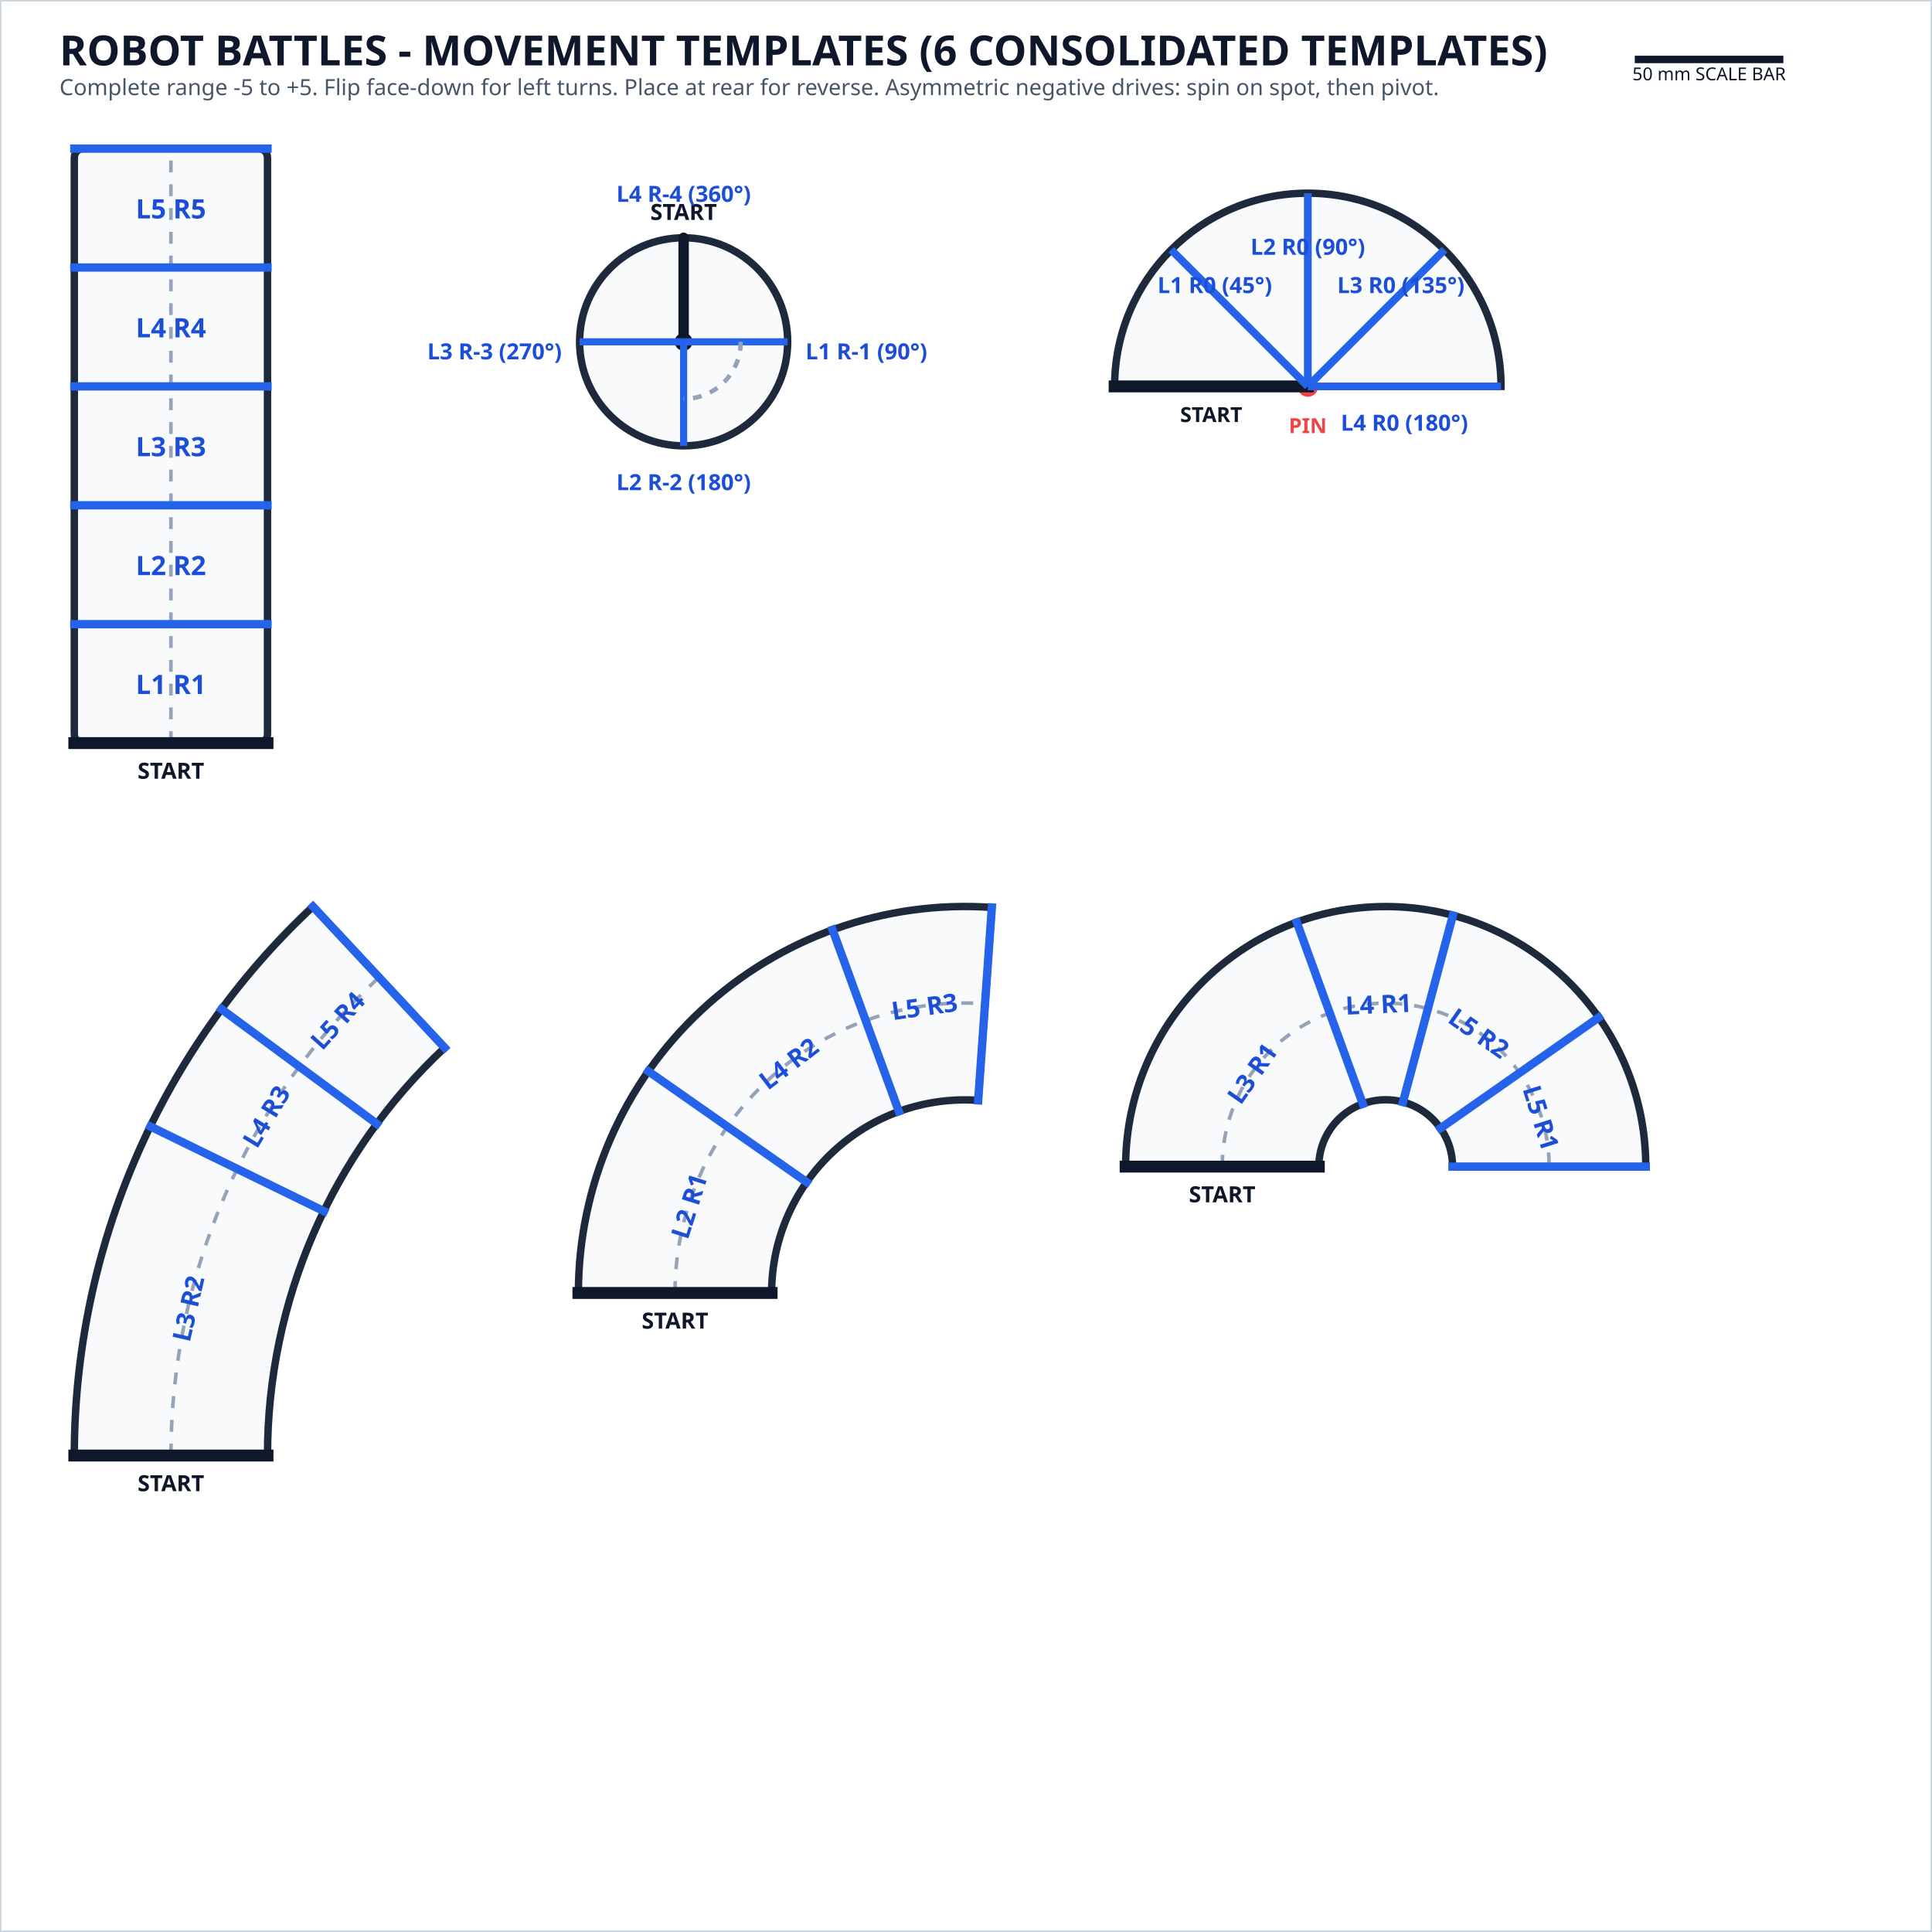
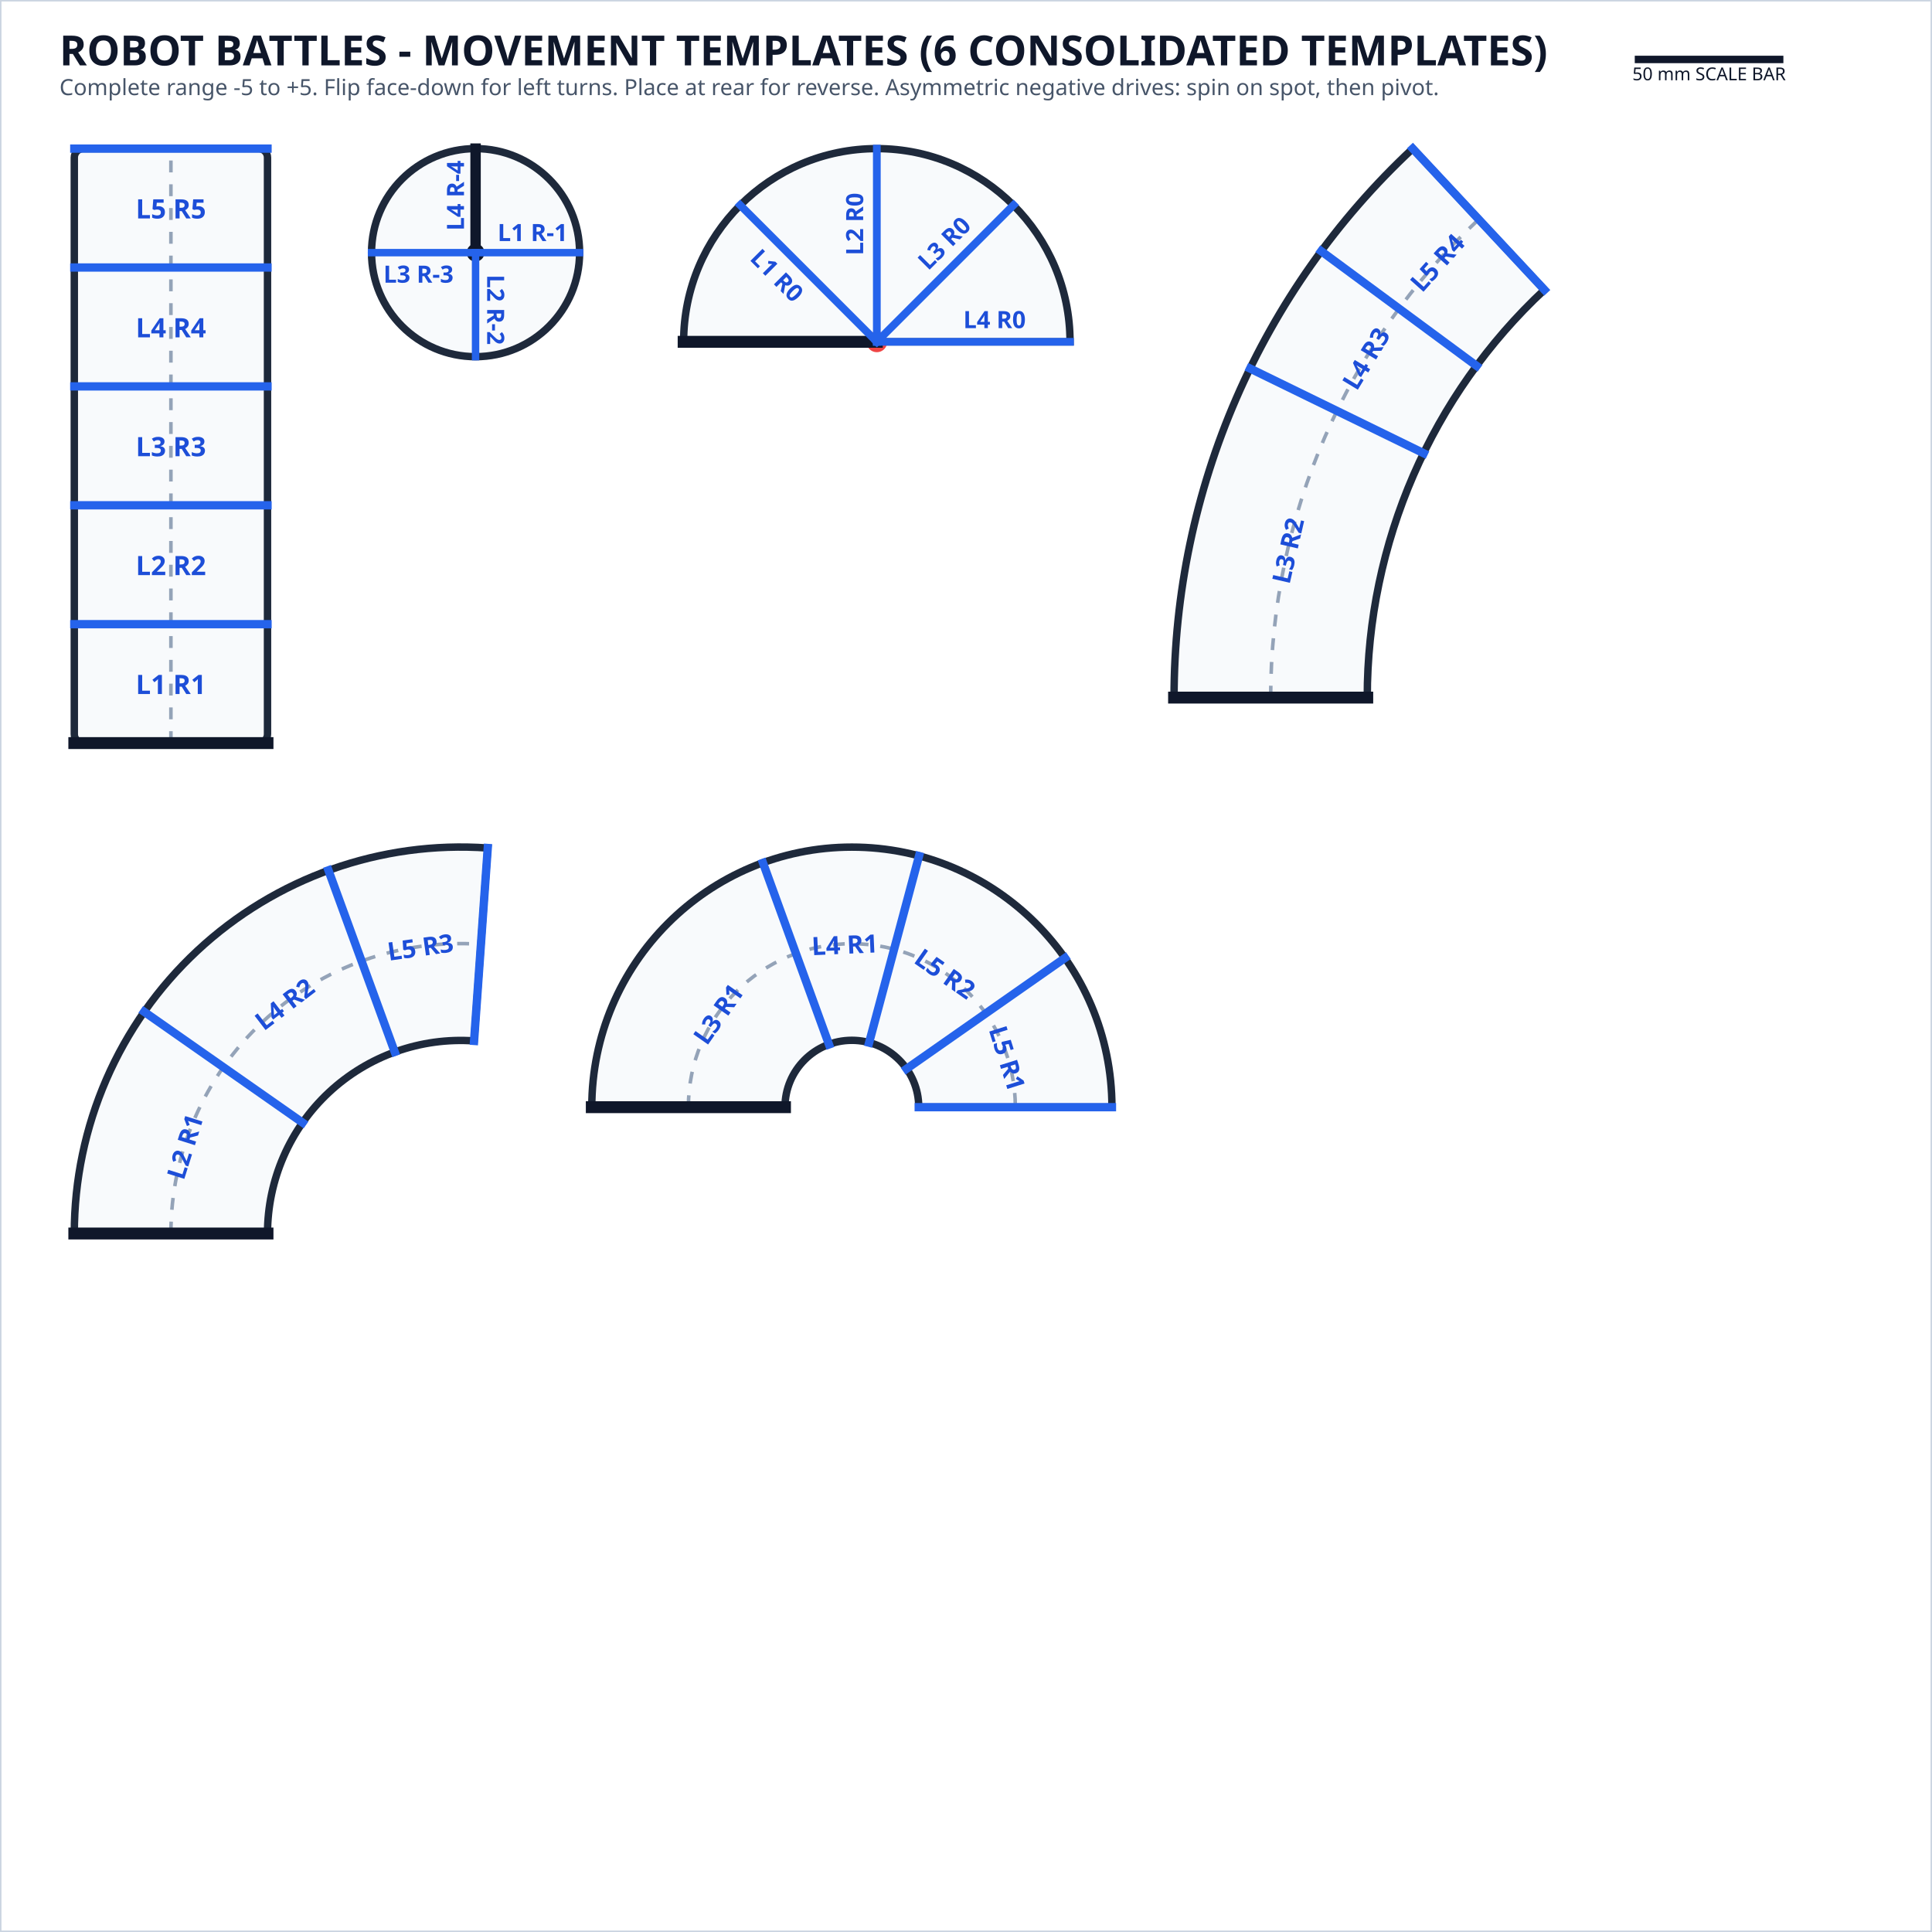
<svg xmlns="http://www.w3.org/2000/svg" viewBox="0 0 650.0 650.0" width="650.0mm" height="650.0mm">
  <rect width="100%" height="100%" fill="#ffffff" stroke="#cbd5e1" stroke-width="1" />
  <text x="20" y="22" font-family="sans-serif" font-size="14" font-weight="bold" fill="#0f172a">ROBOT BATTLES - MOVEMENT TEMPLATES (6 CONSOLIDATED TEMPLATES)</text>
  <text x="20" y="32" font-family="sans-serif" font-size="7.5" fill="#475569">Complete range -5 to +5. Flip face-down for left turns. Place at rear for reverse. Asymmetric negative drives: spin on spot, then pivot.</text>
  <line x1="550" y1="20" x2="600" y2="20" stroke="#0f172a" stroke-width="2.5" />
  <text x="575" y="27" font-family="sans-serif" font-size="6" fill="#0f172a" text-anchor="middle">50 mm SCALE BAR</text>
  <g transform="translate(20.0, 45.0)">
    <g id="template_straight">
      <rect x="5.0" y="5.0" width="65.0" height="200.0" fill="#f8fafc" stroke="#1e293b" stroke-width="2.5" rx="3" />
      <line x1="37.5" y1="205.0" x2="37.5" y2="5.0" stroke="#94a3b8" stroke-width="1.2" stroke-dasharray="4,4" />
      <line x1="5.0" y1="205.0" x2="70.0" y2="205.0" stroke="#0f172a" stroke-width="4.0" stroke-linecap="square" />
-       <g transform="translate(37.5, 217.0)">
-         <text x="0" y="0" font-family="sans-serif" font-size="7.5" font-weight="bold" fill="#0f172a" text-anchor="middle">START</text>
-       </g>
      <line x1="5.0" y1="165.0" x2="70.0" y2="165.0" stroke="#2563eb" stroke-width="2.8" stroke-linecap="square" />
      <g transform="translate(37.5, 185.0)">
        <text x="0" y="0" font-family="sans-serif" font-size="9" font-weight="bold" fill="#1d4ed8" text-anchor="middle" dominant-baseline="central">L1 R1</text>
      </g>
      <line x1="5.0" y1="125.0" x2="70.0" y2="125.0" stroke="#2563eb" stroke-width="2.8" stroke-linecap="square" />
      <g transform="translate(37.5, 145.0)">
        <text x="0" y="0" font-family="sans-serif" font-size="9" font-weight="bold" fill="#1d4ed8" text-anchor="middle" dominant-baseline="central">L2 R2</text>
      </g>
      <line x1="5.0" y1="85.0" x2="70.0" y2="85.0" stroke="#2563eb" stroke-width="2.8" stroke-linecap="square" />
      <g transform="translate(37.5, 105.0)">
        <text x="0" y="0" font-family="sans-serif" font-size="9" font-weight="bold" fill="#1d4ed8" text-anchor="middle" dominant-baseline="central">L3 R3</text>
      </g>
      <line x1="5.0" y1="45.0" x2="70.0" y2="45.0" stroke="#2563eb" stroke-width="2.8" stroke-linecap="square" />
      <g transform="translate(37.5, 65.0)">
        <text x="0" y="0" font-family="sans-serif" font-size="9" font-weight="bold" fill="#1d4ed8" text-anchor="middle" dominant-baseline="central">L4 R4</text>
      </g>
      <line x1="5.0" y1="5.0" x2="70.0" y2="5.0" stroke="#2563eb" stroke-width="2.8" stroke-linecap="square" />
      <g transform="translate(37.5, 25.0)">
        <text x="0" y="0" font-family="sans-serif" font-size="9" font-weight="bold" fill="#1d4ed8" text-anchor="middle" dominant-baseline="central">L5 R5</text>
      </g>
    </g>
  </g>
-   <g transform="translate(130.0, 45.0)">
+   <g transform="translate(120.0, 45.0)">
    <g id="template_spin">
-       <circle cx="100.0" cy="70.0" r="35.0" fill="#f8fafc" stroke="#1e293b" stroke-width="2.5" />
-       <circle cx="100.0" cy="70.0" r="3" fill="#0f172a" />
-       <line x1="100.0" y1="70.0" x2="100.0" y2="35.0" stroke="#0f172a" stroke-width="3.5" stroke-linecap="round" />
-       <g transform="translate(100.0, 29.0)">
-         <text x="0" y="0" font-family="sans-serif" font-size="7.5" font-weight="bold" fill="#0f172a" text-anchor="middle">START</text>
+       <circle cx="40.0" cy="40.0" r="35.0" fill="#f8fafc" stroke="#1e293b" stroke-width="2.5" />
+       <circle cx="40.0" cy="40.0" r="3" fill="#0f172a" />
+       <line x1="40.0" y1="40.0" x2="40.0" y2="5.0" stroke="#0f172a" stroke-width="3.5" stroke-linecap="square" />
+       <line x1="40.0" y1="40.0" x2="75.0" y2="40.0" stroke="#2563eb" stroke-width="2.5" stroke-linecap="square" />
+       <line x1="40.0" y1="40.0" x2="40.0" y2="75.0" stroke="#2563eb" stroke-width="2.5" stroke-linecap="square" />
+       <line x1="40.0" y1="40.0" x2="5.0" y2="40.0" stroke="#2563eb" stroke-width="2.5" stroke-linecap="square" />
+       <g transform="translate(59.2, 33.0)">
+         <text x="0" y="0" font-family="sans-serif" font-size="8" font-weight="bold" fill="#1d4ed8" text-anchor="middle" dominant-baseline="central">L1 R-1</text>
      </g>
-       <line x1="100.0" y1="70.0" x2="135.0" y2="70.0" stroke="#2563eb" stroke-width="2.4" />
-       <g transform="translate(141.0, 73.0)">
-         <text x="0" y="0" font-family="sans-serif" font-size="7.5" font-weight="bold" fill="#1d4ed8" text-anchor="start" dominant-baseline="central">L1 R-1 (90°)</text>
+       <g transform="translate(47.0, 59.2) rotate(90)">
+         <text x="0" y="0" font-family="sans-serif" font-size="8" font-weight="bold" fill="#1d4ed8" text-anchor="middle" dominant-baseline="central">L2 R-2</text>
      </g>
-       <line x1="100.0" y1="70.0" x2="100.0" y2="105.0" stroke="#2563eb" stroke-width="2.4" />
-       <g transform="translate(100.0, 117.0)">
-         <text x="0" y="0" font-family="sans-serif" font-size="7.5" font-weight="bold" fill="#1d4ed8" text-anchor="middle" dominant-baseline="central">L2 R-2 (180°)</text>
+       <g transform="translate(20.8, 47.0)">
+         <text x="0" y="0" font-family="sans-serif" font-size="8" font-weight="bold" fill="#1d4ed8" text-anchor="middle" dominant-baseline="central">L3 R-3</text>
      </g>
-       <line x1="100.0" y1="70.0" x2="65.0" y2="70.0" stroke="#2563eb" stroke-width="2.4" />
-       <g transform="translate(59.0, 73.0)">
-         <text x="0" y="0" font-family="sans-serif" font-size="7.5" font-weight="bold" fill="#1d4ed8" text-anchor="end" dominant-baseline="central">L3 R-3 (270°)</text>
-       </g>
-       <g transform="translate(100.0, 20.0)">
-         <text x="0" y="0" font-family="sans-serif" font-size="7.5" font-weight="bold" fill="#1d4ed8" text-anchor="middle" dominant-baseline="central">L4 R-4 (360°)</text>
-       </g>
-       <path d="M 119.2 70.0 A 19.2 19.2 0 0 1 100.0 89.2" fill="none" stroke="#94a3b8" stroke-width="1.5" stroke-dasharray="3,3" />
-     </g>
-   </g>
-   <g transform="translate(345.0, 45.0)">
-     <g id="template_pivot">
-       <path d="M 95.0 85.0 L 30.0 85.0 A 65.0 65.0 0 0 1 160.0 85.0 Z" fill="#f8fafc" stroke="#1e293b" stroke-width="2.5" />
-       <circle cx="95.0" cy="85.0" r="3.5" fill="#ef4444" />
-       <g transform="translate(95.0, 98.0)">
-         <text x="0" y="0" font-family="sans-serif" font-size="7" font-weight="bold" fill="#ef4444" text-anchor="middle" dominant-baseline="central">PIN</text>
-       </g>
-       <line x1="30.0" y1="85.0" x2="95.0" y2="85.0" stroke="#0f172a" stroke-width="4.0" stroke-linecap="square" />
-       <g transform="translate(62.5, 97.0)">
-         <text x="0" y="0" font-family="sans-serif" font-size="7" font-weight="bold" fill="#0f172a" text-anchor="middle">START</text>
-       </g>
-       <line x1="95.0" y1="85.0" x2="49.0" y2="39.0" stroke="#2563eb" stroke-width="2.6" />
-       <g transform="translate(63.7, 50.7)">
-         <text x="0" y="0" font-family="sans-serif" font-size="7.5" font-weight="bold" fill="#1d4ed8" text-anchor="middle" dominant-baseline="central">L1 R0 (45°)</text>
-       </g>
-       <line x1="95.0" y1="85.0" x2="95.0" y2="20.0" stroke="#2563eb" stroke-width="2.6" />
-       <g transform="translate(95.0, 37.8)">
-         <text x="0" y="0" font-family="sans-serif" font-size="7.5" font-weight="bold" fill="#1d4ed8" text-anchor="middle" dominant-baseline="central">L2 R0 (90°)</text>
-       </g>
-       <line x1="95.0" y1="85.0" x2="141.0" y2="39.0" stroke="#2563eb" stroke-width="2.6" />
-       <g transform="translate(126.3, 50.7)">
-         <text x="0" y="0" font-family="sans-serif" font-size="7.5" font-weight="bold" fill="#1d4ed8" text-anchor="middle" dominant-baseline="central">L3 R0 (135°)</text>
-       </g>
-       <line x1="95.0" y1="85.0" x2="160.0" y2="85.0" stroke="#2563eb" stroke-width="2.6" />
-       <g transform="translate(127.5, 97.0)">
-         <text x="0" y="0" font-family="sans-serif" font-size="7.5" font-weight="bold" fill="#1d4ed8" text-anchor="middle" dominant-baseline="central">L4 R0 (180°)</text>
+       <g transform="translate(33.0, 20.8) rotate(-90)">
+         <text x="0" y="0" font-family="sans-serif" font-size="8" font-weight="bold" fill="#1d4ed8" text-anchor="middle" dominant-baseline="central">L4 R-4</text>
      </g>
    </g>
  </g>
-   <g transform="translate(20.0, 300.0)">
+   <g transform="translate(225.0, 45.0)">
+     <g id="template_pivot">
+       <path d="M 70.0 70.0 L 5.0 70.0 A 65.0 65.0 0 0 1 135.0 70.0 Z" fill="#f8fafc" stroke="#1e293b" stroke-width="2.5" />
+       <circle cx="70.0" cy="70.0" r="3.5" fill="#ef4444" />
+       <line x1="5.0" y1="70.0" x2="70.0" y2="70.0" stroke="#0f172a" stroke-width="4.0" stroke-linecap="square" />
+       <line x1="70.0" y1="70.0" x2="24.0" y2="24.0" stroke="#2563eb" stroke-width="2.6" stroke-linecap="square" />
+       <g transform="translate(36.6, 47.5) rotate(45.0)">
+         <text x="0" y="0" font-family="sans-serif" font-size="8" font-weight="bold" fill="#1d4ed8" text-anchor="middle" dominant-baseline="central">L1 R0</text>
+       </g>
+       <line x1="70.0" y1="70.0" x2="70.0" y2="5.0" stroke="#2563eb" stroke-width="2.6" stroke-linecap="square" />
+       <g transform="translate(62.3, 30.4) rotate(-90.0)">
+         <text x="0" y="0" font-family="sans-serif" font-size="8" font-weight="bold" fill="#1d4ed8" text-anchor="middle" dominant-baseline="central">L2 R0</text>
+       </g>
+       <line x1="70.0" y1="70.0" x2="116.0" y2="24.0" stroke="#2563eb" stroke-width="2.6" stroke-linecap="square" />
+       <g transform="translate(92.5, 36.6) rotate(-45.0)">
+         <text x="0" y="0" font-family="sans-serif" font-size="8" font-weight="bold" fill="#1d4ed8" text-anchor="middle" dominant-baseline="central">L3 R0</text>
+       </g>
+       <line x1="70.0" y1="70.0" x2="135.0" y2="70.0" stroke="#2563eb" stroke-width="2.6" stroke-linecap="square" />
+       <g transform="translate(109.6, 62.3) rotate(0.0)">
+         <text x="0" y="0" font-family="sans-serif" font-size="8" font-weight="bold" fill="#1d4ed8" text-anchor="middle" dominant-baseline="central">L4 R0</text>
+       </g>
+     </g>
+   </g>
+   <g transform="translate(390.0, 45.0)">
    <g id="template_curve_gentle">
      <path d="M 5.0 189.7 A 252.5 252.5 0 0 1 85.3 5.0 L 129.6 52.5 A 187.5 187.5 0 0 0 70.0 189.7 Z" fill="#f8fafc" stroke="#1e293b" stroke-width="2.5" />
      <path d="M 37.5 189.7 A 220.0 220.0 0 0 1 107.5 28.8" fill="none" stroke="#94a3b8" stroke-width="1.2" stroke-dasharray="4,4" />
      <line x1="5.0" y1="189.7" x2="70.0" y2="189.7" stroke="#0f172a" stroke-width="4.0" stroke-linecap="square" />
-       <g transform="translate(37.5, 201.7)">
-         <text x="0" y="0" font-family="sans-serif" font-size="7.5" font-weight="bold" fill="#0f172a" text-anchor="middle">START</text>
-       </g>
      <line x1="89.0" y1="107.5" x2="30.6" y2="79.0" stroke="#2563eb" stroke-width="2.8" stroke-linecap="square" />
      <g transform="translate(43.1, 140.2) rotate(-77.0)">
        <text x="0" y="0" font-family="sans-serif" font-size="8.5" font-weight="bold" fill="#1d4ed8" text-anchor="middle" dominant-baseline="central">L3 R2</text>
      </g>
      <line x1="106.8" y1="78.1" x2="54.5" y2="39.5" stroke="#2563eb" stroke-width="2.8" stroke-linecap="square" />
      <g transform="translate(69.4, 75.5) rotate(-58.8)">
        <text x="0" y="0" font-family="sans-serif" font-size="8.5" font-weight="bold" fill="#1d4ed8" text-anchor="middle" dominant-baseline="central">L4 R3</text>
      </g>
      <line x1="129.6" y1="52.5" x2="85.3" y2="5.0" stroke="#2563eb" stroke-width="2.8" stroke-linecap="square" />
      <g transform="translate(93.4, 43.2) rotate(-48.2)">
        <text x="0" y="0" font-family="sans-serif" font-size="8.5" font-weight="bold" fill="#1d4ed8" text-anchor="middle" dominant-baseline="central">L5 R4</text>
      </g>
    </g>
  </g>
-   <g transform="translate(189.6, 300.0)">
+   <g transform="translate(20.0, 280.0)">
    <g id="template_curve_medium">
      <path d="M 5.0 135.0 A 130.0 130.0 0 0 1 144.1 5.3 L 139.5 70.2 A 65.0 65.0 0 0 0 70.0 135.0 Z" fill="#f8fafc" stroke="#1e293b" stroke-width="2.5" />
      <path d="M 37.5 135.0 A 97.5 97.5 0 0 1 141.8 37.7" fill="none" stroke="#94a3b8" stroke-width="1.2" stroke-dasharray="4,4" />
      <line x1="5.0" y1="135.0" x2="70.0" y2="135.0" stroke="#0f172a" stroke-width="4.0" stroke-linecap="square" />
-       <g transform="translate(37.5, 147.0)">
-         <text x="0" y="0" font-family="sans-serif" font-size="7.5" font-weight="bold" fill="#0f172a" text-anchor="middle">START</text>
-       </g>
      <line x1="81.8" y1="97.7" x2="28.5" y2="60.4" stroke="#2563eb" stroke-width="2.8" stroke-linecap="square" />
      <g transform="translate(42.0, 105.7) rotate(-72.5)">
        <text x="0" y="0" font-family="sans-serif" font-size="8.5" font-weight="bold" fill="#1d4ed8" text-anchor="middle" dominant-baseline="central">L2 R1</text>
      </g>
      <line x1="112.8" y1="73.9" x2="90.5" y2="12.8" stroke="#2563eb" stroke-width="2.8" stroke-linecap="square" />
      <g transform="translate(75.6, 57.6) rotate(-37.5)">
        <text x="0" y="0" font-family="sans-serif" font-size="8.5" font-weight="bold" fill="#1d4ed8" text-anchor="middle" dominant-baseline="central">L4 R2</text>
      </g>
      <line x1="139.5" y1="70.2" x2="144.1" y2="5.3" stroke="#2563eb" stroke-width="2.8" stroke-linecap="square" />
      <g transform="translate(121.4, 38.4) rotate(-8.0)">
        <text x="0" y="0" font-family="sans-serif" font-size="8.5" font-weight="bold" fill="#1d4ed8" text-anchor="middle" dominant-baseline="central">L5 R3</text>
      </g>
    </g>
  </g>
-   <g transform="translate(373.7, 300.0)">
+   <g transform="translate(194.1, 280.0)">
    <g id="template_curve_sharp">
      <path d="M 5.0 92.5 A 87.5 87.5 0 0 1 180.0 92.5 L 115.0 92.5 A 22.5 22.5 0 0 0 70.0 92.5 Z" fill="#f8fafc" stroke="#1e293b" stroke-width="2.5" />
      <path d="M 37.5 92.5 A 55.0 55.0 0 0 1 147.5 92.5" fill="none" stroke="#94a3b8" stroke-width="1.2" stroke-dasharray="4,4" />
      <line x1="5.0" y1="92.5" x2="70.0" y2="92.5" stroke="#0f172a" stroke-width="4.0" stroke-linecap="square" />
-       <g transform="translate(37.5, 104.5)">
-         <text x="0" y="0" font-family="sans-serif" font-size="7.5" font-weight="bold" fill="#0f172a" text-anchor="middle">START</text>
-       </g>
      <line x1="84.8" y1="71.4" x2="62.6" y2="10.3" stroke="#2563eb" stroke-width="2.8" stroke-linecap="square" />
      <g transform="translate(47.4, 61.0) rotate(-55.0)">
        <text x="0" y="0" font-family="sans-serif" font-size="8.5" font-weight="bold" fill="#1d4ed8" text-anchor="middle" dominant-baseline="central">L3 R1</text>
      </g>
      <line x1="98.3" y1="70.8" x2="115.1" y2="8.0" stroke="#2563eb" stroke-width="2.8" stroke-linecap="square" />
      <g transform="translate(90.1, 37.6) rotate(-2.5)">
        <text x="0" y="0" font-family="sans-serif" font-size="8.5" font-weight="bold" fill="#1d4ed8" text-anchor="middle" dominant-baseline="central">L4 R1</text>
      </g>
      <line x1="110.9" y1="79.6" x2="164.2" y2="42.3" stroke="#2563eb" stroke-width="2.8" stroke-linecap="square" />
      <g transform="translate(124.0, 47.4) rotate(35.0)">
        <text x="0" y="0" font-family="sans-serif" font-size="8.5" font-weight="bold" fill="#1d4ed8" text-anchor="middle" dominant-baseline="central">L5 R2</text>
      </g>
      <line x1="115.0" y1="92.5" x2="180.0" y2="92.5" stroke="#2563eb" stroke-width="2.8" stroke-linecap="square" />
      <g transform="translate(145.0, 76.0) rotate(72.5)">
        <text x="0" y="0" font-family="sans-serif" font-size="8.5" font-weight="bold" fill="#1d4ed8" text-anchor="middle" dominant-baseline="central">L5 R1</text>
      </g>
    </g>
  </g>
</svg>
